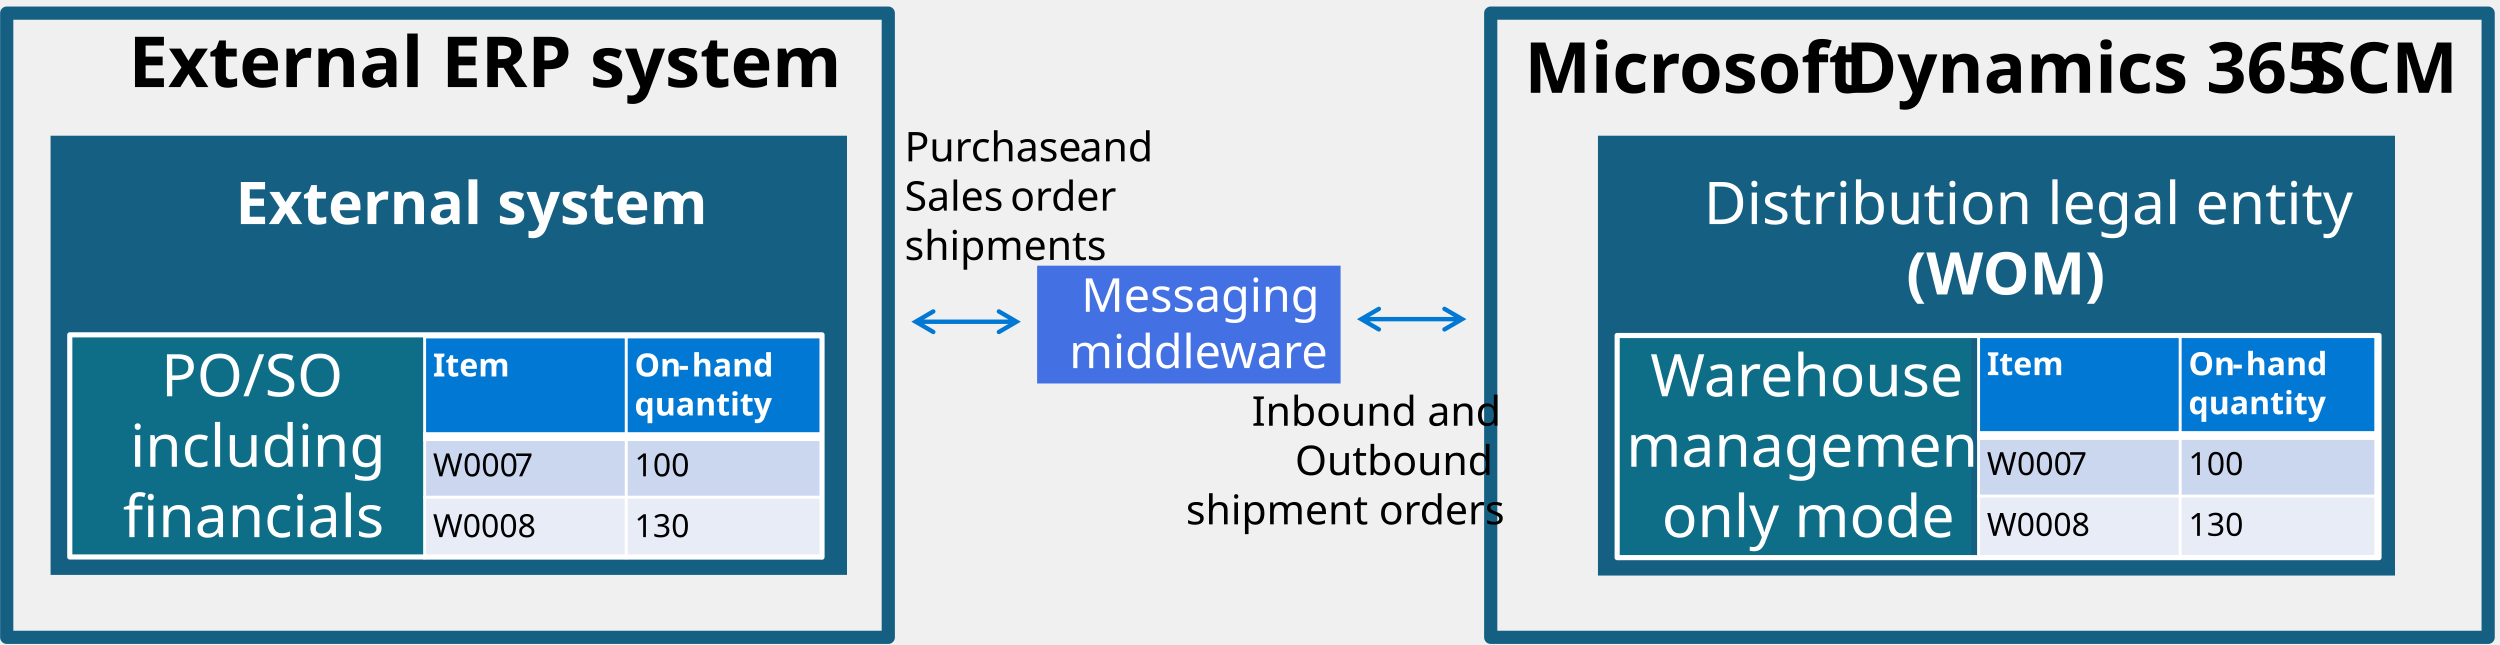
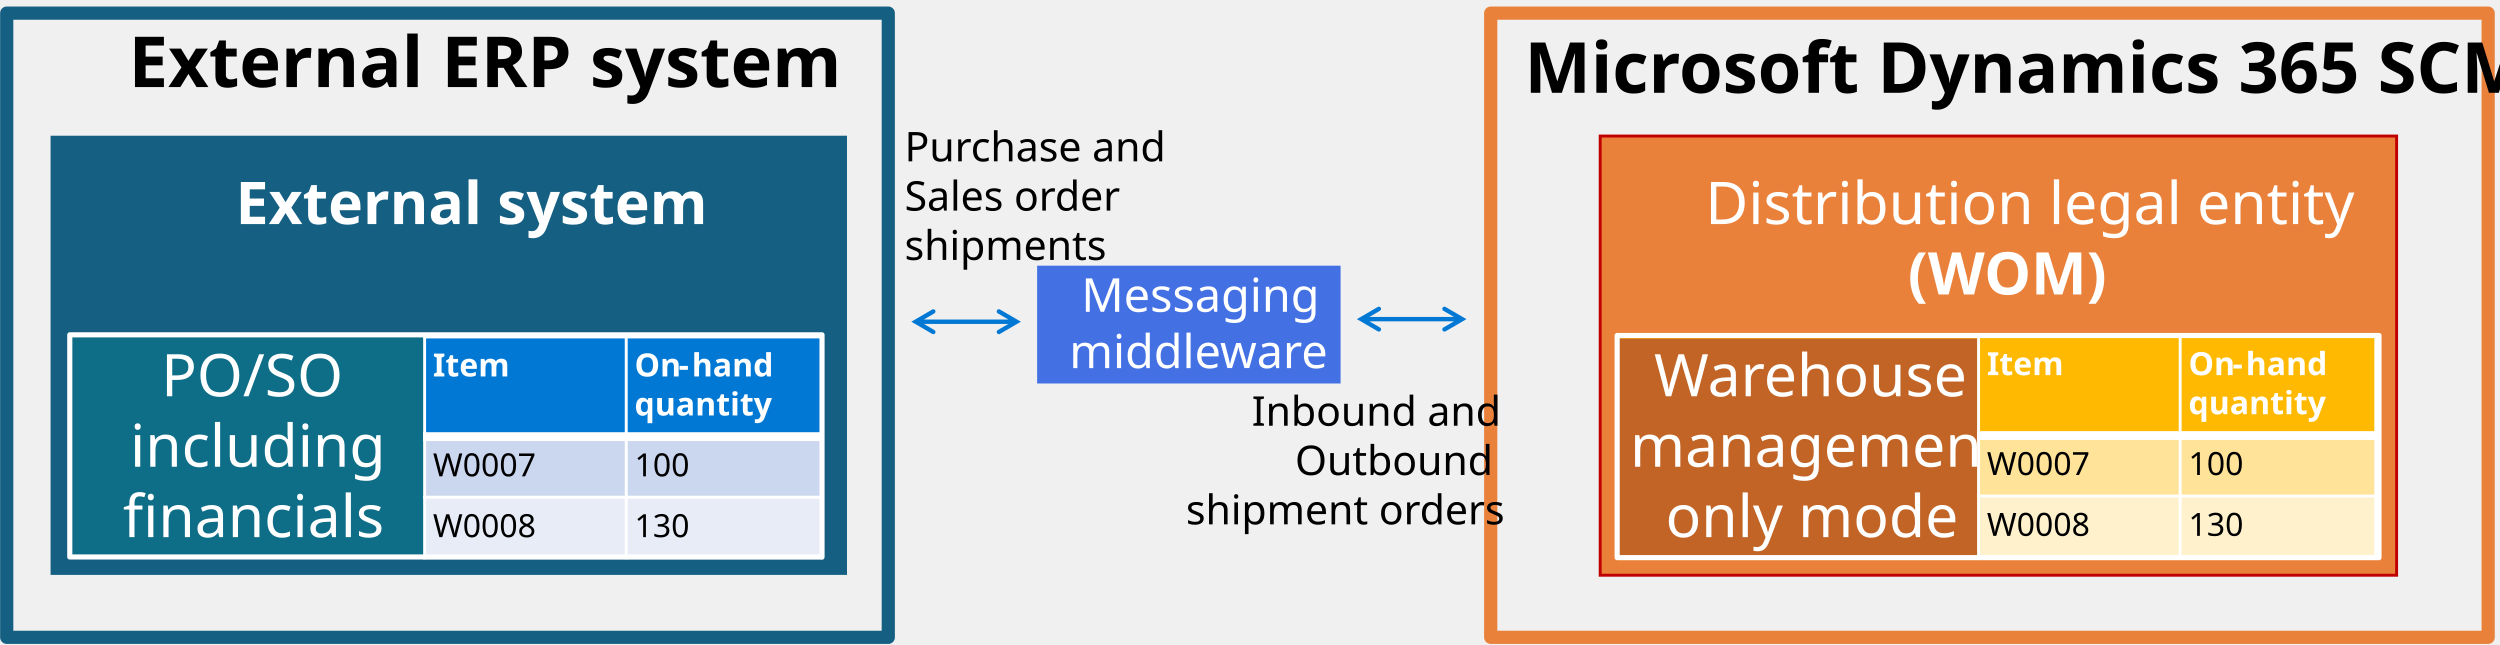
<svg xmlns="http://www.w3.org/2000/svg" width="3905" height="1006" xml:space="preserve" overflow="hidden">
  <g transform="translate(-227 -635)">
-     <rect x="2555.5" y="655.5" width="1558" height="975" stroke="#156082" stroke-width="20.625" stroke-linejoin="round" stroke-miterlimit="10" fill="none" />
-     <text font-family="Aptos,Aptos_MSFontService,sans-serif" font-weight="700" font-size="110" transform="matrix(1 0 0 1 2608.22 780)">Microsoft </text>
-     <text font-family="Aptos,Aptos_MSFontService,sans-serif" font-weight="700" font-size="110" transform="matrix(1 0 0 1 3109.2 780)">Dynamics 365</text>
-     <text font-family="Aptos,Aptos_MSFontService,sans-serif" font-weight="700" font-size="110" transform="matrix(1 0 0 1 3831.65 780)">SCM</text>
-     <rect x="2723" y="847" width="1245" height="687" fill="#156082" />
-     <text fill="#FFFFFF" font-family="Aptos,Aptos_MSFontService,sans-serif" font-weight="400" font-size="92" transform="matrix(1 0 0 1 2888.25 985)">Distribution legal entity </text>
-     <text fill="#FFFFFF" font-family="Aptos,Aptos_MSFontService,sans-serif" font-weight="700" font-size="92" transform="matrix(1 0 0 1 3204.69 1095)">(WOM)</text>
-     <rect x="2753" y="1161" width="553" height="346" fill="#0E6D87" />
-     <text fill="#FFFFFF" font-family="Aptos,Aptos_MSFontService,sans-serif" font-weight="400" font-size="92" transform="matrix(1 0 0 1 2804.73 1254)">Warehouse </text>
-     <text fill="#FFFFFF" font-family="Aptos,Aptos_MSFontService,sans-serif" font-weight="400" font-size="92" transform="matrix(1 0 0 1 2767.31 1364)">management </text>
-     <text fill="#FFFFFF" font-family="Aptos,Aptos_MSFontService,sans-serif" font-weight="400" font-size="92" transform="matrix(1 0 0 1 2822.84 1474)">only mode</text>
-     <text font-family="Aptos,Aptos_MSFontService,sans-serif" font-weight="400" font-size="64" transform="matrix(1 0 0 1 1639.96 887)">Purchase</text>
-     <text font-family="Aptos,Aptos_MSFontService,sans-serif" font-weight="400" font-size="64" transform="matrix(1 0 0 1 1913.29 887)">and</text>
-     <text font-family="Aptos,Aptos_MSFontService,sans-serif" font-weight="400" font-size="64" transform="matrix(1 0 0 1 1639.96 964)">Sales</text>
-     <text font-family="Aptos,Aptos_MSFontService,sans-serif" font-weight="400" font-size="64" transform="matrix(1 0 0 1 1804.96 964)">order</text>
+     <rect x="2555.5" y="655.5" width="1558" height="975" stroke="#EA813A" stroke-width="20.625" stroke-linejoin="round" stroke-miterlimit="10" fill="none" />
+     <text font-family="Aptos,Aptos_MSFontService,sans-serif" font-weight="700" font-size="110" transform="matrix(1 0 0 1 2608.22 780)">Microsoft Dynamics 365 SCM</text>
+     <rect x="2726.5" y="847.5" width="1244" height="686" stroke="#C00000" stroke-width="4.583" stroke-miterlimit="8" fill="#EA813A" />
+     <text fill="#FFFFFF" font-family="Aptos,Aptos_MSFontService,sans-serif" font-weight="400" font-size="92" transform="matrix(1 0 0 1 2890.66 985)">Distribution legal entity </text>
+     <text fill="#FFFFFF" font-family="Aptos,Aptos_MSFontService,sans-serif" font-weight="700" font-size="92" transform="matrix(1 0 0 1 3207.1 1095)">(WOM)</text>
+     <rect x="2753.5" y="1161.5" width="565" height="346" stroke="#FFB900" stroke-width="4.583" stroke-miterlimit="8" fill="#C16425" />
+     <text fill="#FFFFFF" font-family="Aptos,Aptos_MSFontService,sans-serif" font-weight="400" font-size="92" transform="matrix(1 0 0 1 2810.58 1254)">Warehouse </text>
+     <text fill="#FFFFFF" font-family="Aptos,Aptos_MSFontService,sans-serif" font-weight="400" font-size="92" transform="matrix(1 0 0 1 2773.14 1364)">management </text>
+     <text fill="#FFFFFF" font-family="Aptos,Aptos_MSFontService,sans-serif" font-weight="400" font-size="92" transform="matrix(1 0 0 1 2828.66 1474)">only mode</text>
+     <text font-family="Aptos,Aptos_MSFontService,sans-serif" font-weight="400" font-size="64" transform="matrix(1 0 0 1 1639.96 887)">Purchase and </text>
+     <text font-family="Aptos,Aptos_MSFontService,sans-serif" font-weight="400" font-size="64" transform="matrix(1 0 0 1 1639.96 964)">Sales order </text>
    <text font-family="Aptos,Aptos_MSFontService,sans-serif" font-weight="400" font-size="64" transform="matrix(1 0 0 1 1639.96 1041)">shipments</text>
    <rect x="306" y="847" width="1244" height="686" fill="#156082" />
    <text fill="#FFFFFF" font-family="Aptos,Aptos_MSFontService,sans-serif" font-weight="700" font-size="92" transform="matrix(1 0 0 1 594.935 985)">External system</text>
    <rect x="336" y="1161" width="553" height="345" fill="#0E6D87" />
    <text fill="#FFFFFF" font-family="Aptos,Aptos_MSFontService,sans-serif" font-weight="400" font-size="92" transform="matrix(1 0 0 1 478.838 1254)">PO/SO </text>
    <text fill="#FFFFFF" font-family="Aptos,Aptos_MSFontService,sans-serif" font-weight="400" font-size="92" transform="matrix(1 0 0 1 430.163 1364)">including </text>
    <text fill="#FFFFFF" font-family="Aptos,Aptos_MSFontService,sans-serif" font-weight="400" font-size="92" transform="matrix(1 0 0 1 418.979 1474)">financials</text>
    <path d="M890.266 1161.24 1205.18 1161.24 1205.18 1317.02 890.266 1317.02Z" fill="#0078D4" fill-rule="evenodd" />
    <path d="M1205.18 1161.24 1510.73 1161.24 1510.73 1317.02 1205.18 1317.02Z" fill="#0078D4" fill-rule="evenodd" />
    <path d="M890.266 1317.02 1205.18 1317.02 1205.18 1411.6 890.266 1411.6Z" fill="#CBD6EF" fill-rule="evenodd" />
    <path d="M1205.18 1317.02 1510.73 1317.02 1510.73 1411.6 1205.18 1411.6Z" fill="#CBD6EF" fill-rule="evenodd" />
    <path d="M890.266 1411.6 1205.18 1411.6 1205.18 1506.18 890.266 1506.18Z" fill="#E7ECF7" fill-rule="evenodd" />
    <path d="M1205.18 1411.6 1510.73 1411.6 1510.73 1506.18 1205.18 1506.18Z" fill="#E7ECF7" fill-rule="evenodd" />
    <path d="M1205.18 1158.95 1205.18 1508.47" stroke="#FFFFFF" stroke-width="4.583" stroke-linejoin="round" stroke-miterlimit="10" fill="none" fill-rule="evenodd" />
    <path d="M887.974 1317.02 1513.03 1317.02" stroke="#FFFFFF" stroke-width="13.75" stroke-linejoin="round" stroke-miterlimit="10" fill="none" fill-rule="evenodd" />
    <path d="M887.974 1411.6 1513.03 1411.6" stroke="#FFFFFF" stroke-width="4.583" stroke-linejoin="round" stroke-miterlimit="10" fill="none" fill-rule="evenodd" />
    <path d="M890.266 1158.95 890.266 1508.47" stroke="#FFFFFF" stroke-width="4.583" stroke-linejoin="round" stroke-miterlimit="10" fill="none" fill-rule="evenodd" />
    <path d="M1510.73 1158.95 1510.73 1508.47" stroke="#FFFFFF" stroke-width="4.583" stroke-linejoin="round" stroke-miterlimit="10" fill="none" fill-rule="evenodd" />
    <path d="M887.974 1161.24 1513.03 1161.24" stroke="#FFFFFF" stroke-width="4.583" stroke-linejoin="round" stroke-miterlimit="10" fill="none" fill-rule="evenodd" />
    <path d="M887.974 1506.18 1513.03 1506.18" stroke="#FFFFFF" stroke-width="4.583" stroke-linejoin="round" stroke-miterlimit="10" fill="none" fill-rule="evenodd" />
    <g>
      <text fill="#FFFFFF" font-family="Segoe UI,Segoe UI_MSFontService,sans-serif" font-weight="700" font-size="50" transform="matrix(1 0 0 1 1218.17 1223)">On</text>
    </g>
    <text fill="#FFFFFF" font-family="Segoe UI,Segoe UI_MSFontService,sans-serif" font-weight="700" font-size="50" transform="matrix(1 0 0 1 1286.92 1223)">-</text>
    <text fill="#FFFFFF" font-family="Segoe UI,Segoe UI_MSFontService,sans-serif" font-weight="700" font-size="50" transform="matrix(1 0 0 1 1307.54 1223)">hand </text>
    <g>
      <text fill="#FFFFFF" font-family="Segoe UI,Segoe UI_MSFontService,sans-serif" font-weight="700" font-size="50" transform="matrix(1 0 0 1 1218.17 1284)">quantity</text>
    </g>
    <g>
      <text fill="#FFFFFF" font-family="Segoe UI,Segoe UI_MSFontService,sans-serif" font-weight="700" font-size="50" transform="matrix(1 0 0 1 903.258 1223)">Item</text>
    </g>
    <g>
      <text font-family="Segoe UI,Segoe UI_MSFontService,sans-serif" font-weight="400" font-size="50" transform="matrix(1 0 0 1 1218.17 1379)">100</text>
    </g>
    <g>
-       <text font-family="Segoe UI,Segoe UI_MSFontService,sans-serif" font-weight="400" font-size="50" transform="matrix(1 0 0 1 903.258 1379)">W</text>
+       <text font-family="Segoe UI,Segoe UI_MSFontService,sans-serif" font-weight="400" font-size="50" transform="matrix(1 0 0 1 903.258 1379)">W0007</text>
    </g>
-     <text font-family="Segoe UI,Segoe UI_MSFontService,sans-serif" font-weight="400" font-size="50" transform="matrix(1 0 0 1 950.237 1379)">000</text>
-     <text font-family="Segoe UI,Segoe UI_MSFontService,sans-serif" font-weight="400" font-size="50" transform="matrix(1 0 0 1 1031.02 1379)">7</text>
    <g>
      <text font-family="Segoe UI,Segoe UI_MSFontService,sans-serif" font-weight="400" font-size="50" transform="matrix(1 0 0 1 1218.17 1474)">130</text>
    </g>
    <g>
      <text font-family="Segoe UI,Segoe UI_MSFontService,sans-serif" font-weight="400" font-size="50" transform="matrix(1 0 0 1 903.258 1474)">W0008</text>
    </g>
    <rect x="1847" y="1050" width="474" height="184" fill="#4371E4" />
    <text fill="#FFFFFF" font-family="Aptos,Aptos_MSFontService,sans-serif" font-weight="400" font-size="73" transform="matrix(1 0 0 1 1916.04 1122)">Messaging </text>
    <text fill="#FFFFFF" font-family="Aptos,Aptos_MSFontService,sans-serif" font-weight="400" font-size="73" transform="matrix(1 0 0 1 1897.23 1210)">middleware</text>
    <path d="M6.806-3.437 164.27-3.437 164.27 3.438 6.806 3.438ZM32.574 19.011-0.016-1.34443e-10 32.574-19.011C34.214-19.967 36.319-19.413 37.276-17.774 38.232-16.134 37.678-14.029 36.038-13.072L8.538 2.969 8.538-2.969 36.038 13.072C37.678 14.029 38.232 16.134 37.275 17.774 36.319 19.414 34.214 19.968 32.574 19.011ZM138.502-19.011 171.092 0 138.502 19.011C136.862 19.968 134.757 19.414 133.8 17.774 132.844 16.134 133.398 14.029 135.038 13.073L162.538-2.969 162.538 2.97 135.038-13.072C133.398-14.029 132.844-16.134 133.801-17.773 134.757-19.413 136.862-19.967 138.502-19.011Z" fill="#0078D4" transform="matrix(-1 0 0 1 1821.58 1137.5)" />
    <rect x="237.5" y="655.5" width="1377" height="975" stroke="#156082" stroke-width="20.625" stroke-linejoin="round" stroke-miterlimit="10" fill="none" />
    <text font-family="Aptos,Aptos_MSFontService,sans-serif" font-weight="700" font-size="110" transform="matrix(1 0 0 1 427.931 771)">External ERP system</text>
    <path d="M6.806-3.437 164.27-3.437 164.27 3.438 6.806 3.438ZM32.574 19.011-0.016-1.34443e-10 32.574-19.011C34.214-19.967 36.319-19.413 37.276-17.774 38.232-16.134 37.678-14.029 36.038-13.072L8.538 2.969 8.538-2.969 36.038 13.072C37.678 14.029 38.232 16.134 37.275 17.774 36.319 19.414 34.214 19.968 32.574 19.011ZM138.502-19.011 171.092 0 138.502 19.011C136.862 19.968 134.757 19.414 133.8 17.774 132.844 16.134 133.398 14.029 135.038 13.073L162.538-2.969 162.538 2.97 135.038-13.072C133.398-14.029 132.844-16.134 133.801-17.773 134.757-19.413 136.862-19.967 138.502-19.011Z" fill="#0078D4" transform="matrix(-1 0 0 1 2517.58 1133.5)" />
    <text font-family="Aptos,Aptos_MSFontService,sans-serif" font-weight="400" font-size="64" transform="matrix(1 0 0 1 2182.2 1300)">Inbound and </text>
    <text font-family="Aptos,Aptos_MSFontService,sans-serif" font-weight="400" font-size="64" transform="matrix(1 0 0 1 2249.8 1377)">Outbound </text>
    <text font-family="Aptos,Aptos_MSFontService,sans-serif" font-weight="400" font-size="64" transform="matrix(1 0 0 1 2079.42 1454)">shipment orders</text>
-     <path d="M3317.53 1159.49 3632.44 1159.49 3632.44 1315.27 3317.53 1315.27Z" fill="#0078D4" fill-rule="evenodd" />
-     <path d="M3632.44 1159.49 3938 1159.49 3938 1315.27 3632.44 1315.27Z" fill="#0078D4" fill-rule="evenodd" />
-     <path d="M3317.53 1315.27 3632.44 1315.27 3632.44 1409.85 3317.53 1409.85Z" fill="#CBD6EF" fill-rule="evenodd" />
-     <path d="M3632.44 1315.27 3938 1315.27 3938 1409.85 3632.44 1409.85Z" fill="#CBD6EF" fill-rule="evenodd" />
-     <path d="M3317.53 1409.85 3632.44 1409.85 3632.44 1504.43 3317.53 1504.43Z" fill="#E7ECF7" fill-rule="evenodd" />
-     <path d="M3632.44 1409.85 3938 1409.85 3938 1504.43 3632.44 1504.43Z" fill="#E7ECF7" fill-rule="evenodd" />
+     <path d="M3317.53 1159.49 3632.44 1159.49 3632.44 1315.27 3317.53 1315.27Z" fill="#FFB900" fill-rule="evenodd" />
+     <path d="M3632.44 1159.49 3938 1159.49 3938 1315.27 3632.44 1315.27Z" fill="#FFB900" fill-rule="evenodd" />
+     <path d="M3317.53 1315.27 3632.44 1315.27 3632.44 1409.85 3317.53 1409.85Z" fill="#FFE399" fill-rule="evenodd" />
+     <path d="M3632.44 1315.27 3938 1315.27 3938 1409.85 3632.44 1409.85Z" fill="#FFE399" fill-rule="evenodd" />
+     <path d="M3317.53 1409.85 3632.44 1409.85 3632.44 1504.43 3317.53 1504.43Z" fill="#FFF1CC" fill-rule="evenodd" />
+     <path d="M3632.44 1409.85 3938 1409.85 3938 1504.43 3632.44 1504.43Z" fill="#FFF1CC" fill-rule="evenodd" />
    <path d="M3632.44 1157.2 3632.44 1506.72" stroke="#FFFFFF" stroke-width="4.583" stroke-linejoin="round" stroke-miterlimit="10" fill="none" fill-rule="evenodd" />
    <path d="M3315.24 1315.27 3940.29 1315.27" stroke="#FFFFFF" stroke-width="13.75" stroke-linejoin="round" stroke-miterlimit="10" fill="none" fill-rule="evenodd" />
    <path d="M3315.24 1409.85 3940.29 1409.85" stroke="#FFFFFF" stroke-width="4.583" stroke-linejoin="round" stroke-miterlimit="10" fill="none" fill-rule="evenodd" />
    <path d="M3317.53 1157.2 3317.53 1506.72" stroke="#FFFFFF" stroke-width="4.583" stroke-linejoin="round" stroke-miterlimit="10" fill="none" fill-rule="evenodd" />
    <path d="M3938 1157.2 3938 1506.72" stroke="#FFFFFF" stroke-width="4.583" stroke-linejoin="round" stroke-miterlimit="10" fill="none" fill-rule="evenodd" />
    <path d="M3315.24 1159.49 3940.29 1159.49" stroke="#FFFFFF" stroke-width="4.583" stroke-linejoin="round" stroke-miterlimit="10" fill="none" fill-rule="evenodd" />
    <path d="M3315.24 1504.43 3940.29 1504.43" stroke="#FFFFFF" stroke-width="4.583" stroke-linejoin="round" stroke-miterlimit="10" fill="none" fill-rule="evenodd" />
    <g>
      <text fill="#FFFFFF" font-family="Segoe UI,Segoe UI_MSFontService,sans-serif" font-weight="700" font-size="50" transform="matrix(1 0 0 1 3645.43 1221)">On</text>
    </g>
    <text fill="#FFFFFF" font-family="Segoe UI,Segoe UI_MSFontService,sans-serif" font-weight="700" font-size="50" transform="matrix(1 0 0 1 3714.18 1221)">-</text>
    <text fill="#FFFFFF" font-family="Segoe UI,Segoe UI_MSFontService,sans-serif" font-weight="700" font-size="50" transform="matrix(1 0 0 1 3734.8 1221)">hand </text>
    <g>
      <text fill="#FFFFFF" font-family="Segoe UI,Segoe UI_MSFontService,sans-serif" font-weight="700" font-size="50" transform="matrix(1 0 0 1 3645.43 1282)">quantity</text>
    </g>
    <g>
      <text fill="#FFFFFF" font-family="Segoe UI,Segoe UI_MSFontService,sans-serif" font-weight="700" font-size="50" transform="matrix(1 0 0 1 3330.52 1221)">Item</text>
    </g>
    <g>
      <text font-family="Segoe UI,Segoe UI_MSFontService,sans-serif" font-weight="400" font-size="50" transform="matrix(1 0 0 1 3645.43 1377)">100</text>
    </g>
    <g>
-       <text font-family="Segoe UI,Segoe UI_MSFontService,sans-serif" font-weight="400" font-size="50" transform="matrix(1 0 0 1 3330.52 1377)">W</text>
+       <text font-family="Segoe UI,Segoe UI_MSFontService,sans-serif" font-weight="400" font-size="50" transform="matrix(1 0 0 1 3330.52 1377)">W0007</text>
    </g>
-     <text font-family="Segoe UI,Segoe UI_MSFontService,sans-serif" font-weight="400" font-size="50" transform="matrix(1 0 0 1 3377.5 1377)">000</text>
-     <text font-family="Segoe UI,Segoe UI_MSFontService,sans-serif" font-weight="400" font-size="50" transform="matrix(1 0 0 1 3458.28 1377)">7</text>
    <g>
      <text font-family="Segoe UI,Segoe UI_MSFontService,sans-serif" font-weight="400" font-size="50" transform="matrix(1 0 0 1 3645.43 1472)">130</text>
    </g>
    <g>
      <text font-family="Segoe UI,Segoe UI_MSFontService,sans-serif" font-weight="400" font-size="50" transform="matrix(1 0 0 1 3330.52 1472)">W0008</text>
    </g>
    <rect x="2753" y="1159" width="1190" height="347" stroke="#FFFFFF" stroke-width="8.021" stroke-linejoin="round" stroke-miterlimit="10" fill="none" />
    <rect x="336" y="1158" width="1175" height="347" stroke="#FFFFFF" stroke-width="8.021" stroke-linejoin="round" stroke-miterlimit="10" fill="none" />
  </g>
</svg>
